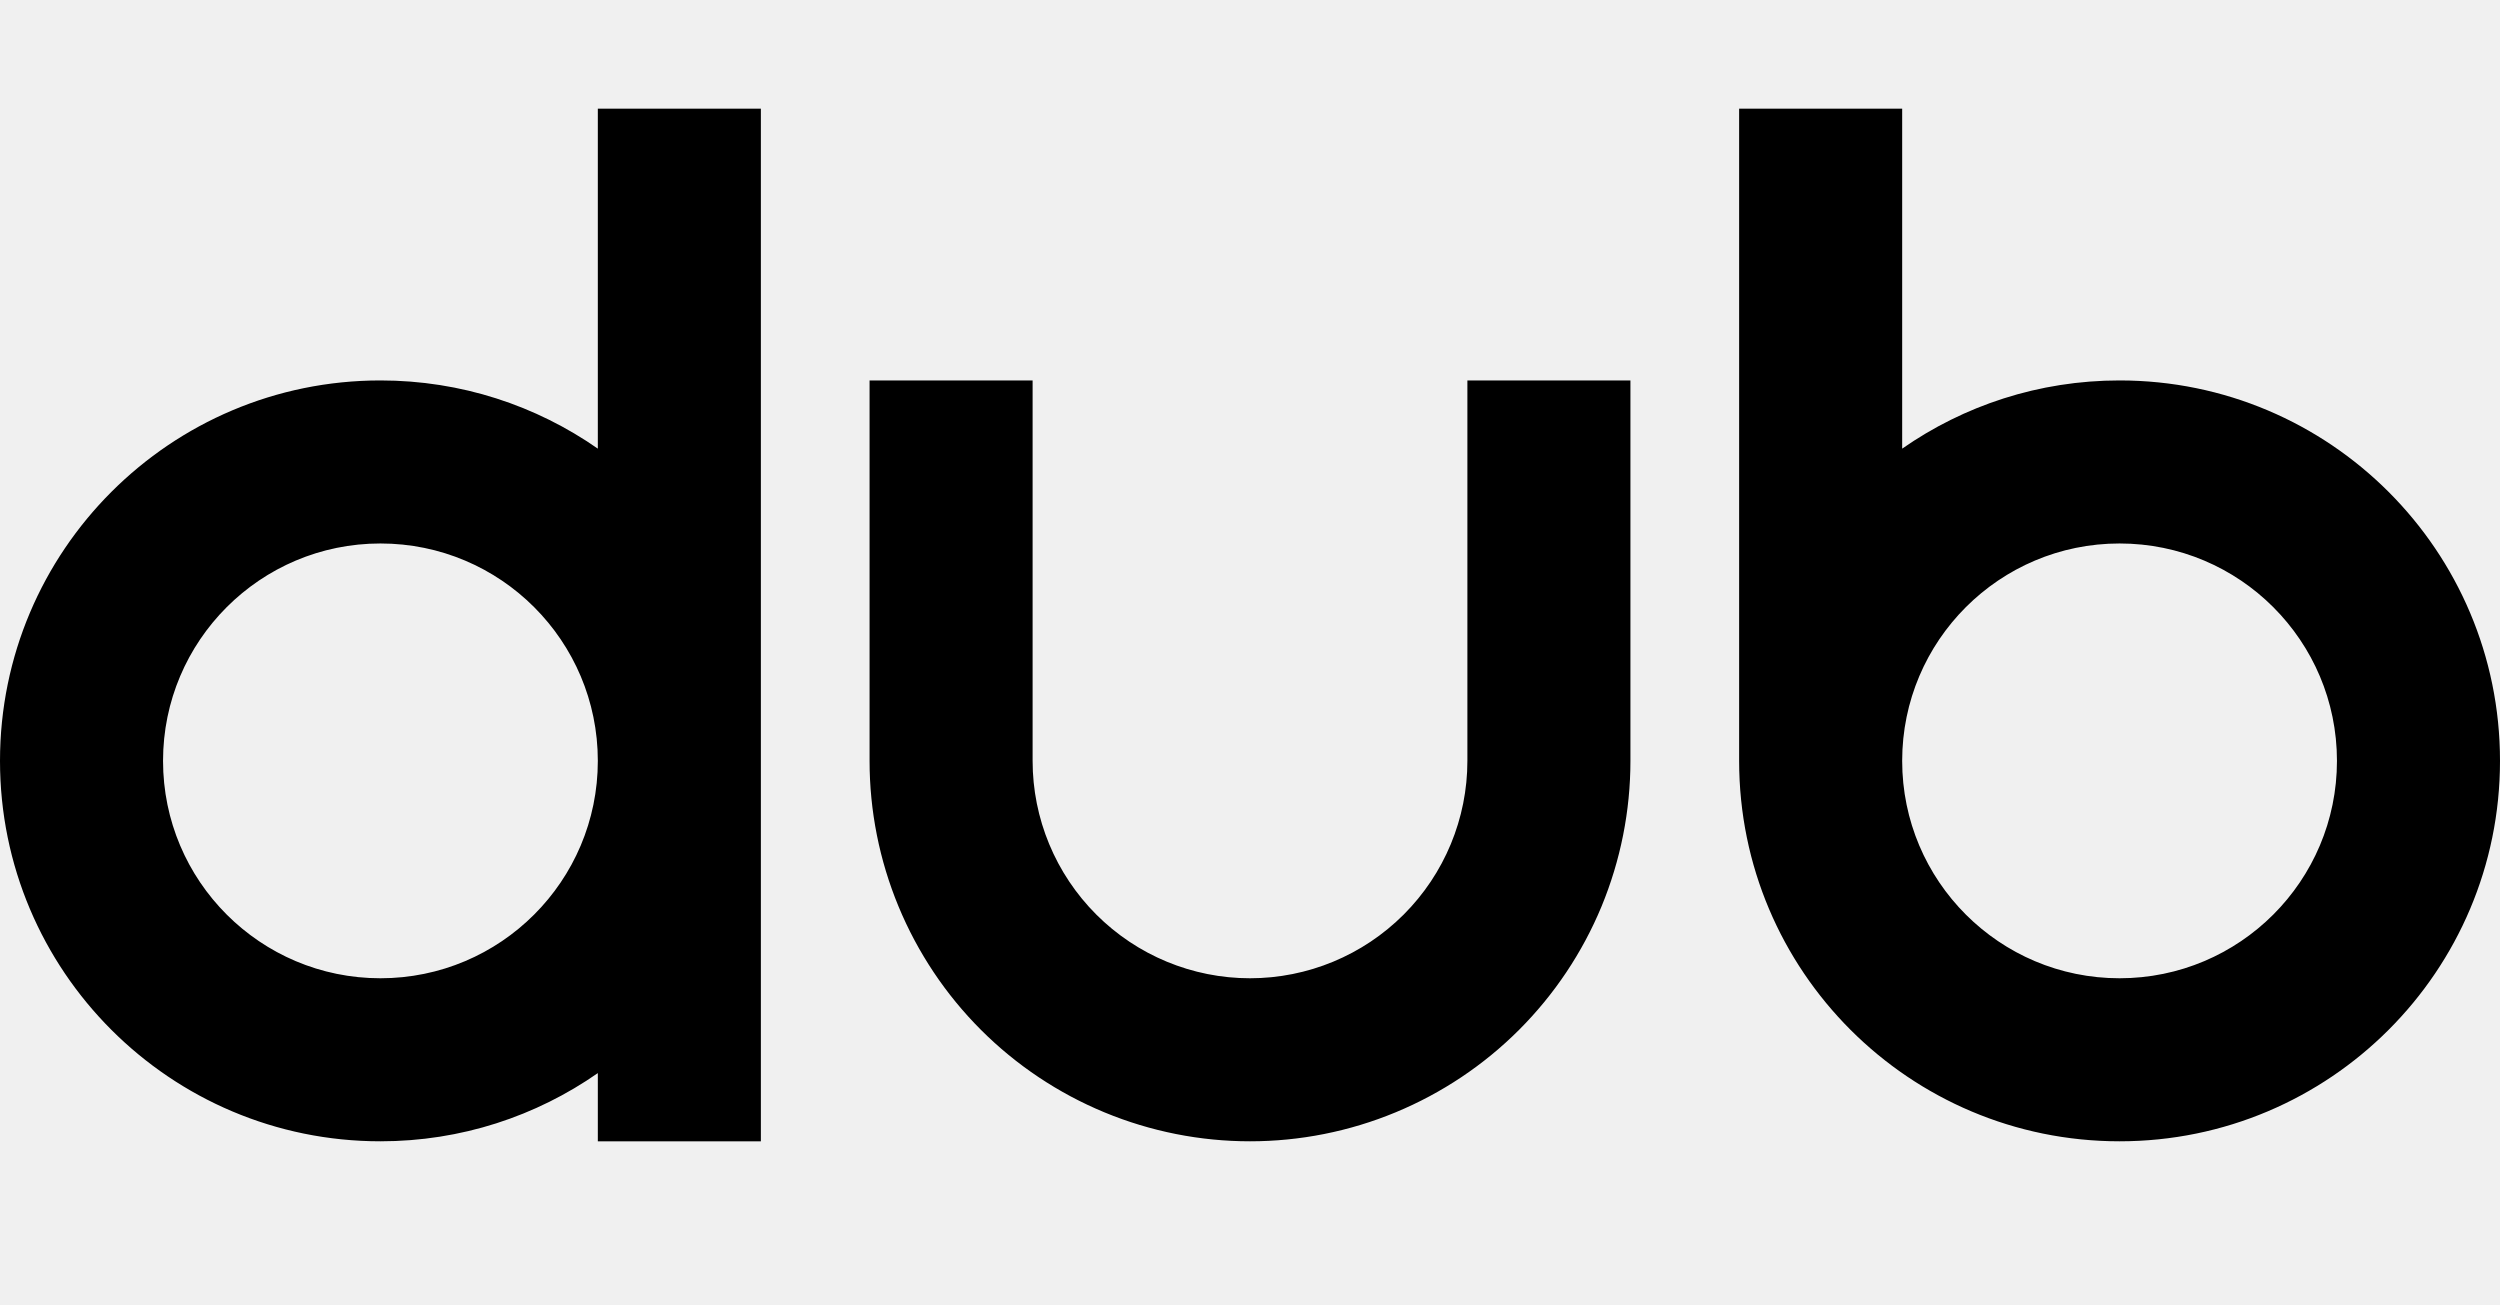
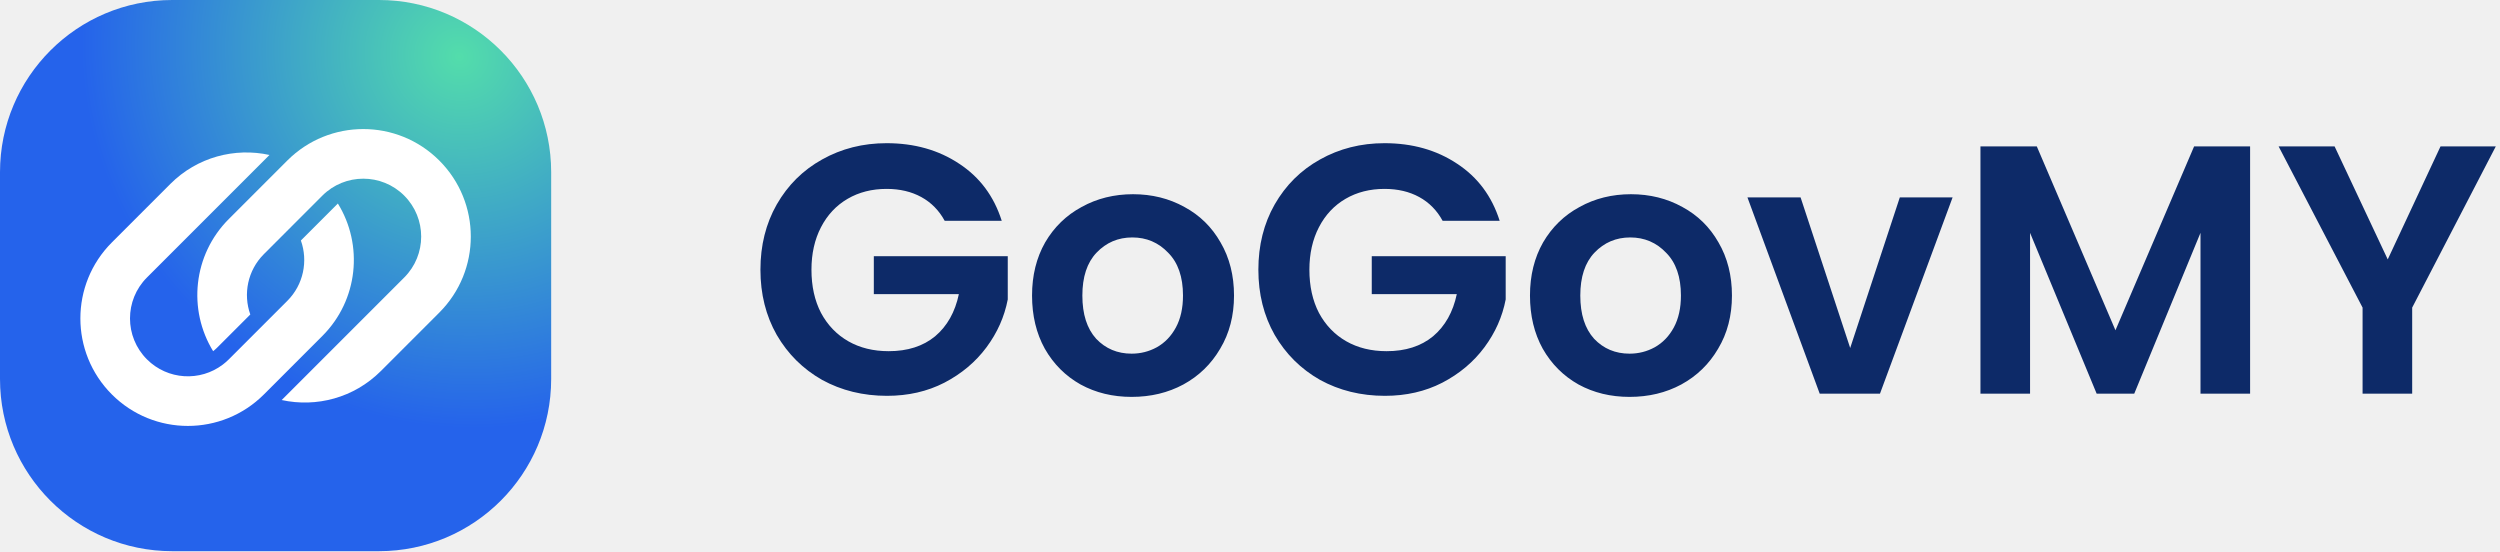
- <svg xmlns="http://www.w3.org/2000/svg" width="46" height="24" viewBox="0 0 46 24" fill="none">
-   <path fill-rule="evenodd" clip-rule="evenodd" d="M11 2H14V13.933L14 13.973L14 14C14 14.022 14 14.044 14 14.067V21H11V19.745C9.866 20.536 8.487 21 7 21C3.134 21 0 17.866 0 14C0 10.134 3.134 7 7 7C8.487 7 9.866 7.464 11 8.255V2ZM7 18C9.209 18 11 16.209 11 14C11 11.791 9.209 10 7 10C4.791 10 3 11.791 3 14C3 16.209 4.791 18 7 18ZM32 2H35V8.255C36.134 7.464 37.513 7 39 7C42.866 7 46 10.134 46 14C46 17.866 42.866 21 39 21C35.134 21 32 17.866 32 14V2ZM39 18C41.209 18 43 16.209 43 14C43 11.791 41.209 10 39 10C36.791 10 35 11.791 35 14C35 16.209 36.791 18 39 18ZM19 7H16V14C16 14.919 16.181 15.829 16.533 16.679C16.885 17.528 17.4 18.3 18.05 18.95C18.7 19.6 19.472 20.115 20.321 20.467C21.171 20.819 22.081 21 23 21C23.919 21 24.83 20.819 25.679 20.467C26.528 20.115 27.3 19.6 27.95 18.95C28.6 18.3 29.116 17.528 29.468 16.679C29.819 15.829 30 14.919 30 14H30V7H27V14C27 15.061 26.578 16.078 25.828 16.828C25.078 17.578 24.061 18 23 18C21.939 18 20.922 17.578 20.172 16.828C19.422 16.078 19 15.061 19 14V7Z" fill="black" />
+ <svg xmlns="http://www.w3.org/2000/svg" width="127" height="28" viewBox="0 0 127 28" fill="none">
+   <rect width="28" height="28" rx="8.75" fill="url(#paint0_radial_57_14548)" />
+   <path d="M7.465 14.097L13.69 7.872C11.932 7.486 10.02 7.977 8.653 9.344L5.683 12.315C3.55 14.447 3.55 17.905 5.683 20.038C7.815 22.17 11.273 22.17 13.406 20.038L16.376 17.067C18.202 15.241 18.465 12.444 17.164 10.339L15.285 12.218C15.654 13.254 15.424 14.456 14.594 15.285L11.624 18.255C11.527 18.352 11.426 18.44 11.32 18.52C10.168 19.396 8.517 19.307 7.465 18.255C6.317 17.107 6.317 15.245 7.465 14.097Z" fill="white" />
+   <path d="M16.376 9.938L13.406 12.909C12.576 13.738 12.346 14.94 12.715 15.976L11.03 17.661C10.965 17.726 10.897 17.785 10.827 17.84C9.536 15.736 9.802 12.948 11.624 11.126L14.594 8.156C16.727 6.023 20.184 6.023 22.317 8.156C24.45 10.289 24.45 13.746 22.317 15.879L19.347 18.849C17.98 20.217 16.068 20.707 14.31 20.322L20.535 14.097C21.683 12.948 21.683 11.087 20.535 9.938C19.387 8.79 17.525 8.79 16.376 9.938Z" fill="white" />
+   <path d="M47.99 11.216C47.702 10.688 47.306 10.286 46.802 10.01C46.298 9.734 45.71 9.596 45.038 9.596C44.294 9.596 43.634 9.764 43.058 10.1C42.482 10.436 42.032 10.916 41.708 11.54C41.384 12.164 41.222 12.884 41.222 13.7C41.222 14.54 41.384 15.272 41.708 15.896C42.044 16.52 42.506 17 43.094 17.336C43.682 17.672 44.366 17.84 45.146 17.84C46.106 17.84 46.892 17.588 47.504 17.084C48.116 16.568 48.518 15.854 48.71 14.942H44.39V13.016H51.194V15.212C51.026 16.088 50.666 16.898 50.114 17.642C49.562 18.386 48.848 18.986 47.972 19.442C47.108 19.886 46.136 20.108 45.056 20.108C43.844 20.108 42.746 19.838 41.762 19.298C40.79 18.746 40.022 17.984 39.458 17.012C38.906 16.04 38.63 14.936 38.63 13.7C38.63 12.464 38.906 11.36 39.458 10.388C40.022 9.404 40.79 8.642 41.762 8.102C42.746 7.55 43.838 7.274 45.038 7.274C46.454 7.274 47.684 7.622 48.728 8.318C49.772 9.002 50.492 9.968 50.888 11.216H47.99ZM57.486 20.162C56.526 20.162 55.662 19.952 54.894 19.532C54.126 19.1 53.52 18.494 53.076 17.714C52.644 16.934 52.428 16.034 52.428 15.014C52.428 13.994 52.65 13.094 53.094 12.314C53.55 11.534 54.168 10.934 54.948 10.514C55.728 10.082 56.598 9.866 57.558 9.866C58.518 9.866 59.388 10.082 60.168 10.514C60.948 10.934 61.56 11.534 62.004 12.314C62.46 13.094 62.688 13.994 62.688 15.014C62.688 16.034 62.454 16.934 61.986 17.714C61.53 18.494 60.906 19.1 60.114 19.532C59.334 19.952 58.458 20.162 57.486 20.162ZM57.486 17.966C57.942 17.966 58.368 17.858 58.764 17.642C59.172 17.414 59.496 17.078 59.736 16.634C59.976 16.19 60.096 15.65 60.096 15.014C60.096 14.066 59.844 13.34 59.34 12.836C58.848 12.32 58.242 12.062 57.522 12.062C56.802 12.062 56.196 12.32 55.704 12.836C55.224 13.34 54.984 14.066 54.984 15.014C54.984 15.962 55.218 16.694 55.686 17.21C56.166 17.714 56.766 17.966 57.486 17.966ZM73.285 11.216C72.997 10.688 72.601 10.286 72.097 10.01C71.593 9.734 71.005 9.596 70.333 9.596C69.589 9.596 68.929 9.764 68.353 10.1C67.777 10.436 67.327 10.916 67.003 11.54C66.679 12.164 66.517 12.884 66.517 13.7C66.517 14.54 66.679 15.272 67.003 15.896C67.339 16.52 67.801 17 68.389 17.336C68.977 17.672 69.661 17.84 70.441 17.84C71.401 17.84 72.187 17.588 72.799 17.084C73.411 16.568 73.813 15.854 74.005 14.942H69.685V13.016H76.489V15.212C76.321 16.088 75.961 16.898 75.409 17.642C74.857 18.386 74.143 18.986 73.267 19.442C72.403 19.886 71.431 20.108 70.351 20.108C69.139 20.108 68.041 19.838 67.057 19.298C66.085 18.746 65.317 17.984 64.753 17.012C64.201 16.04 63.925 14.936 63.925 13.7C63.925 12.464 64.201 11.36 64.753 10.388C65.317 9.404 66.085 8.642 67.057 8.102C68.041 7.55 69.133 7.274 70.333 7.274C71.749 7.274 72.979 7.622 74.023 8.318C75.067 9.002 75.787 9.968 76.183 11.216H73.285ZM82.781 20.162C81.821 20.162 80.957 19.952 80.189 19.532C79.421 19.1 78.815 18.494 78.371 17.714C77.939 16.934 77.723 16.034 77.723 15.014C77.723 13.994 77.945 13.094 78.389 12.314C78.845 11.534 79.463 10.934 80.243 10.514C81.023 10.082 81.893 9.866 82.853 9.866C83.813 9.866 84.683 10.082 85.463 10.514C86.243 10.934 86.855 11.534 87.299 12.314C87.755 13.094 87.983 13.994 87.983 15.014C87.983 16.034 87.749 16.934 87.281 17.714C86.825 18.494 86.201 19.1 85.409 19.532C84.629 19.952 83.753 20.162 82.781 20.162ZM82.781 17.966C83.237 17.966 83.663 17.858 84.059 17.642C84.467 17.414 84.791 17.078 85.031 16.634C85.271 16.19 85.391 15.65 85.391 15.014C85.391 14.066 85.139 13.34 84.635 12.836C84.143 12.32 83.537 12.062 82.817 12.062C82.097 12.062 81.491 12.32 80.999 12.836C80.519 13.34 80.279 14.066 80.279 15.014C80.279 15.962 80.513 16.694 80.981 17.21C81.461 17.714 82.061 17.966 82.781 17.966ZM93.99 17.678L96.51 10.028H99.192L95.502 20H92.442L88.77 10.028H91.47L93.99 17.678ZM114.305 7.436V20H111.785V11.828L108.419 20H106.511L103.127 11.828V20H100.607V7.436H103.469L107.465 16.778L111.461 7.436H114.305ZM126.787 7.436L122.539 15.626V20H120.019V15.626L115.753 7.436H118.597L121.297 13.178L123.979 7.436H126.787Z" fill="#0D2A68" />
+   <defs>
+     <radialGradient id="paint0_radial_57_14548" cx="0" cy="0" r="1" gradientUnits="userSpaceOnUse" gradientTransform="translate(23.3333 2.91667) rotate(122.196) scale(18.6119 19.4257)">
+       <stop stop-color="#53DDAB" />
+       <stop offset="1" stop-color="#2563EB" />
+     </radialGradient>
+   </defs>
</svg>
